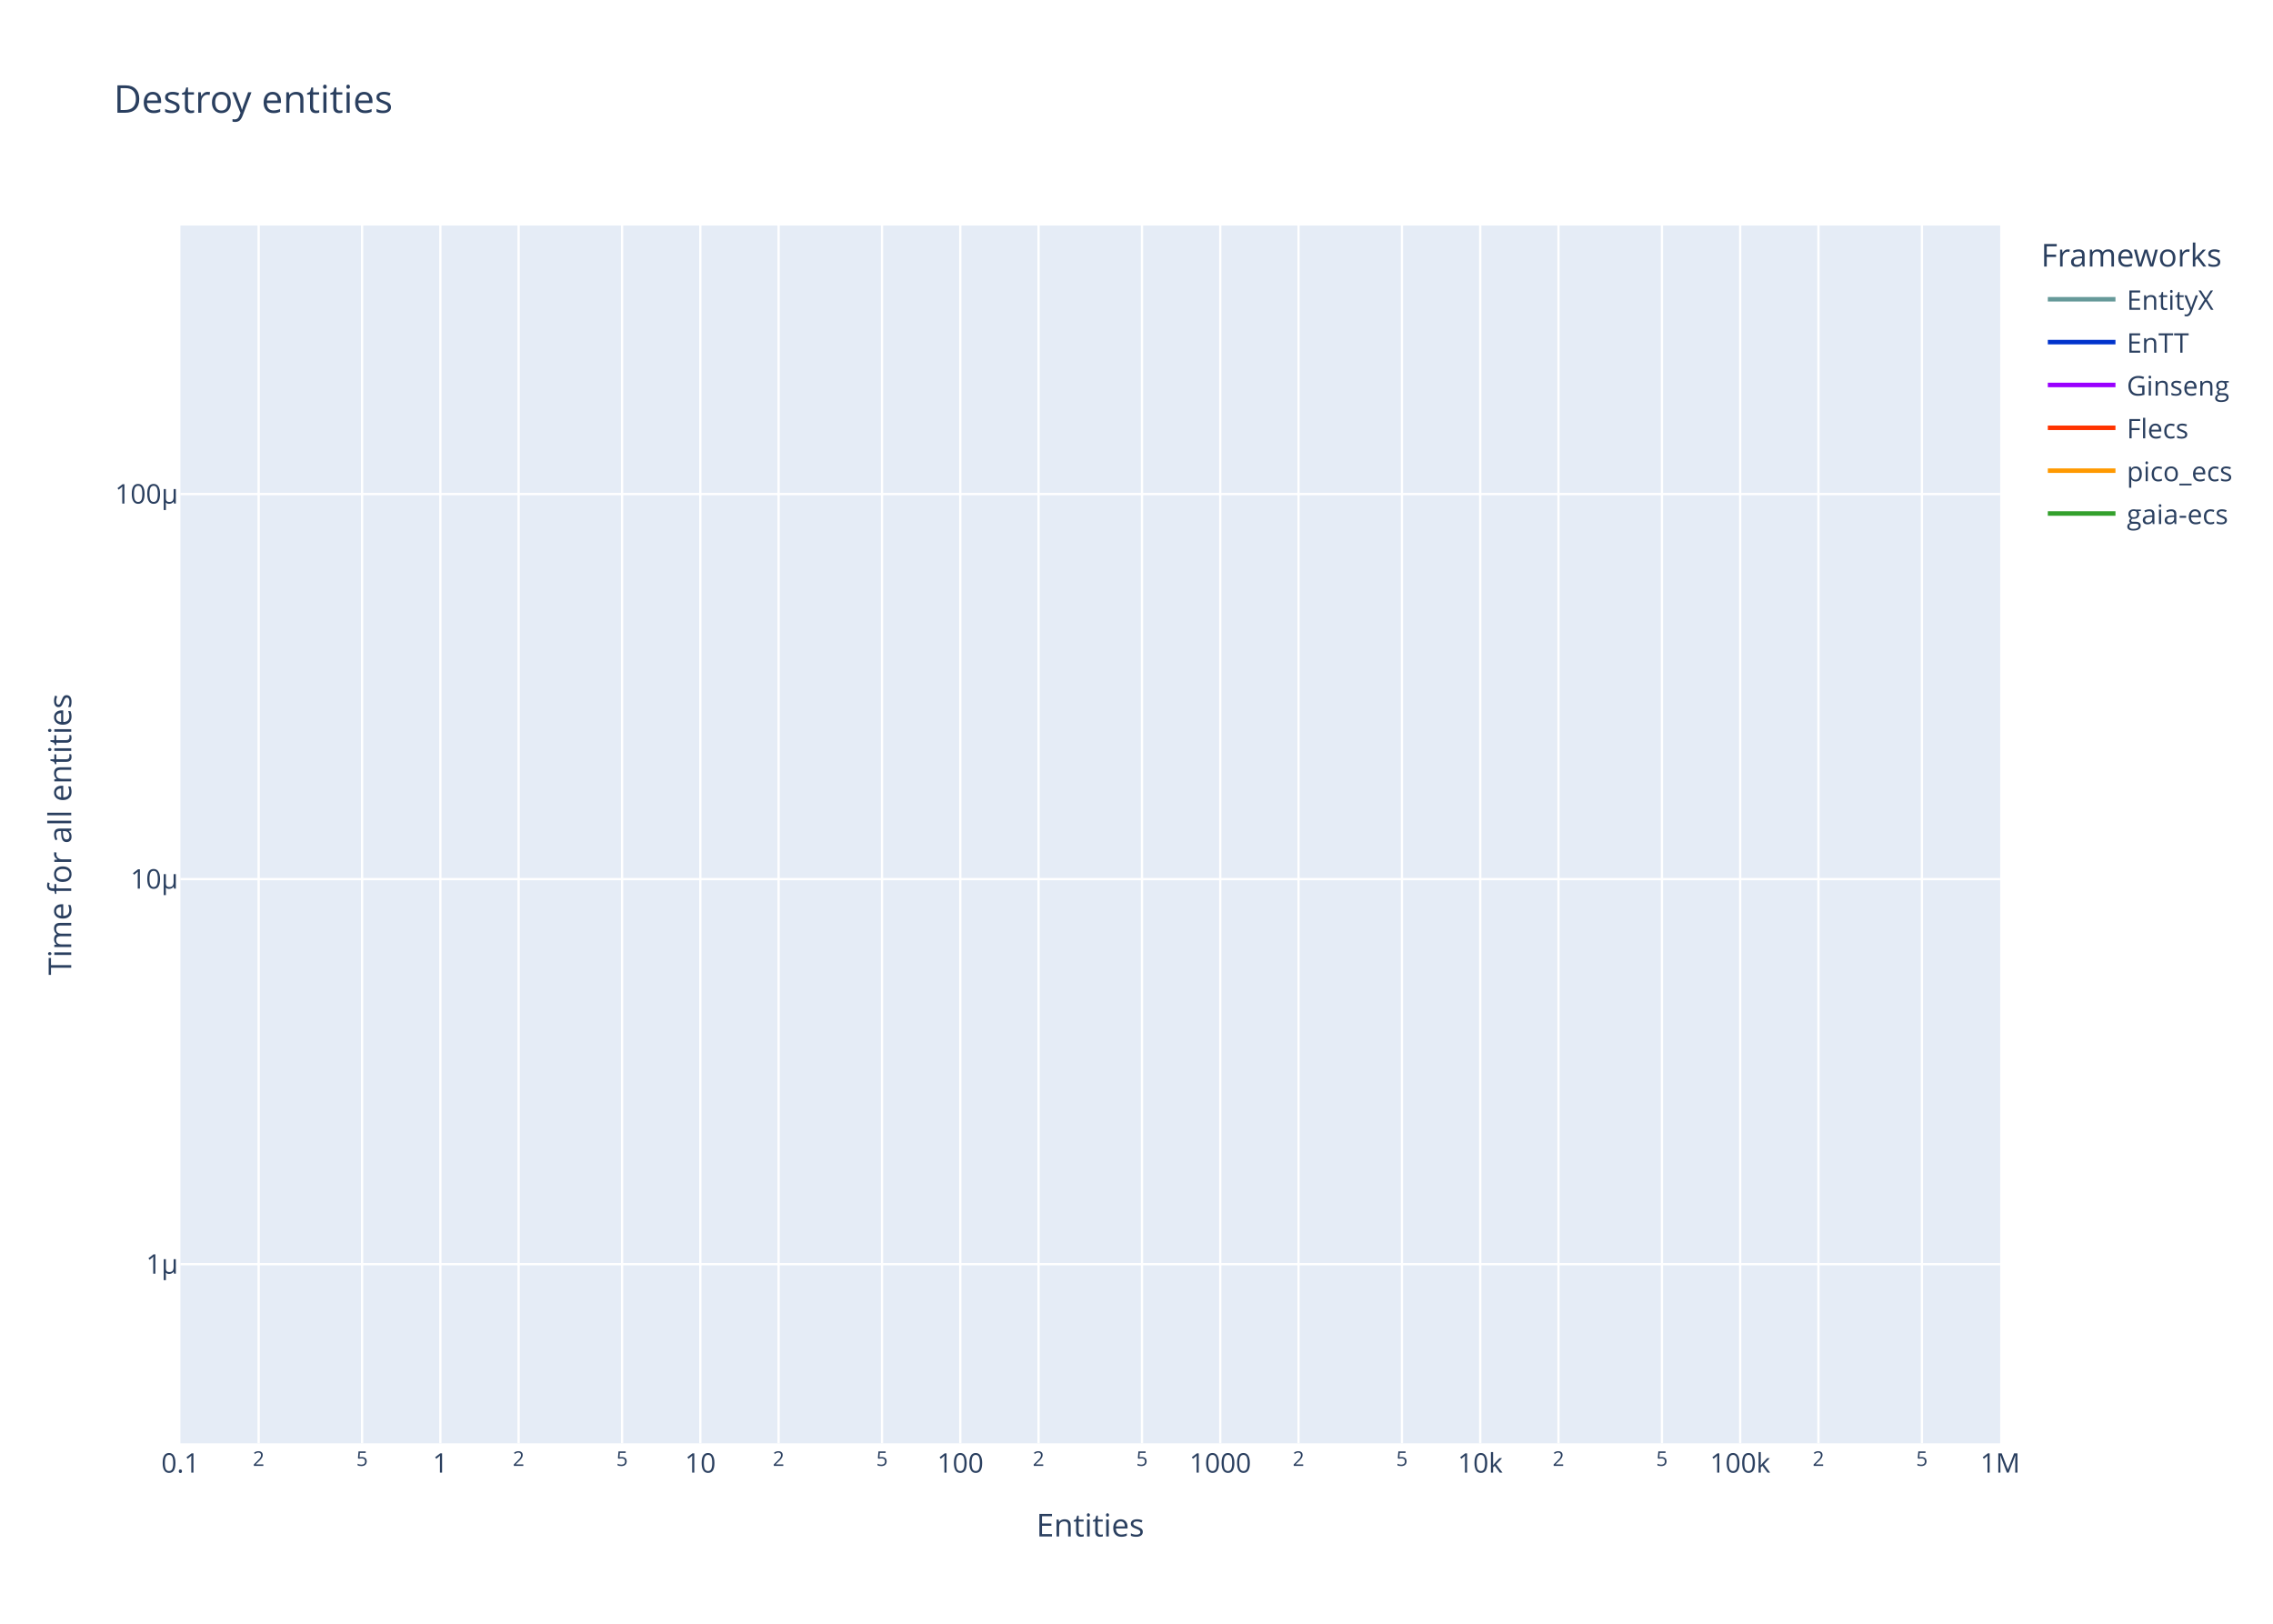
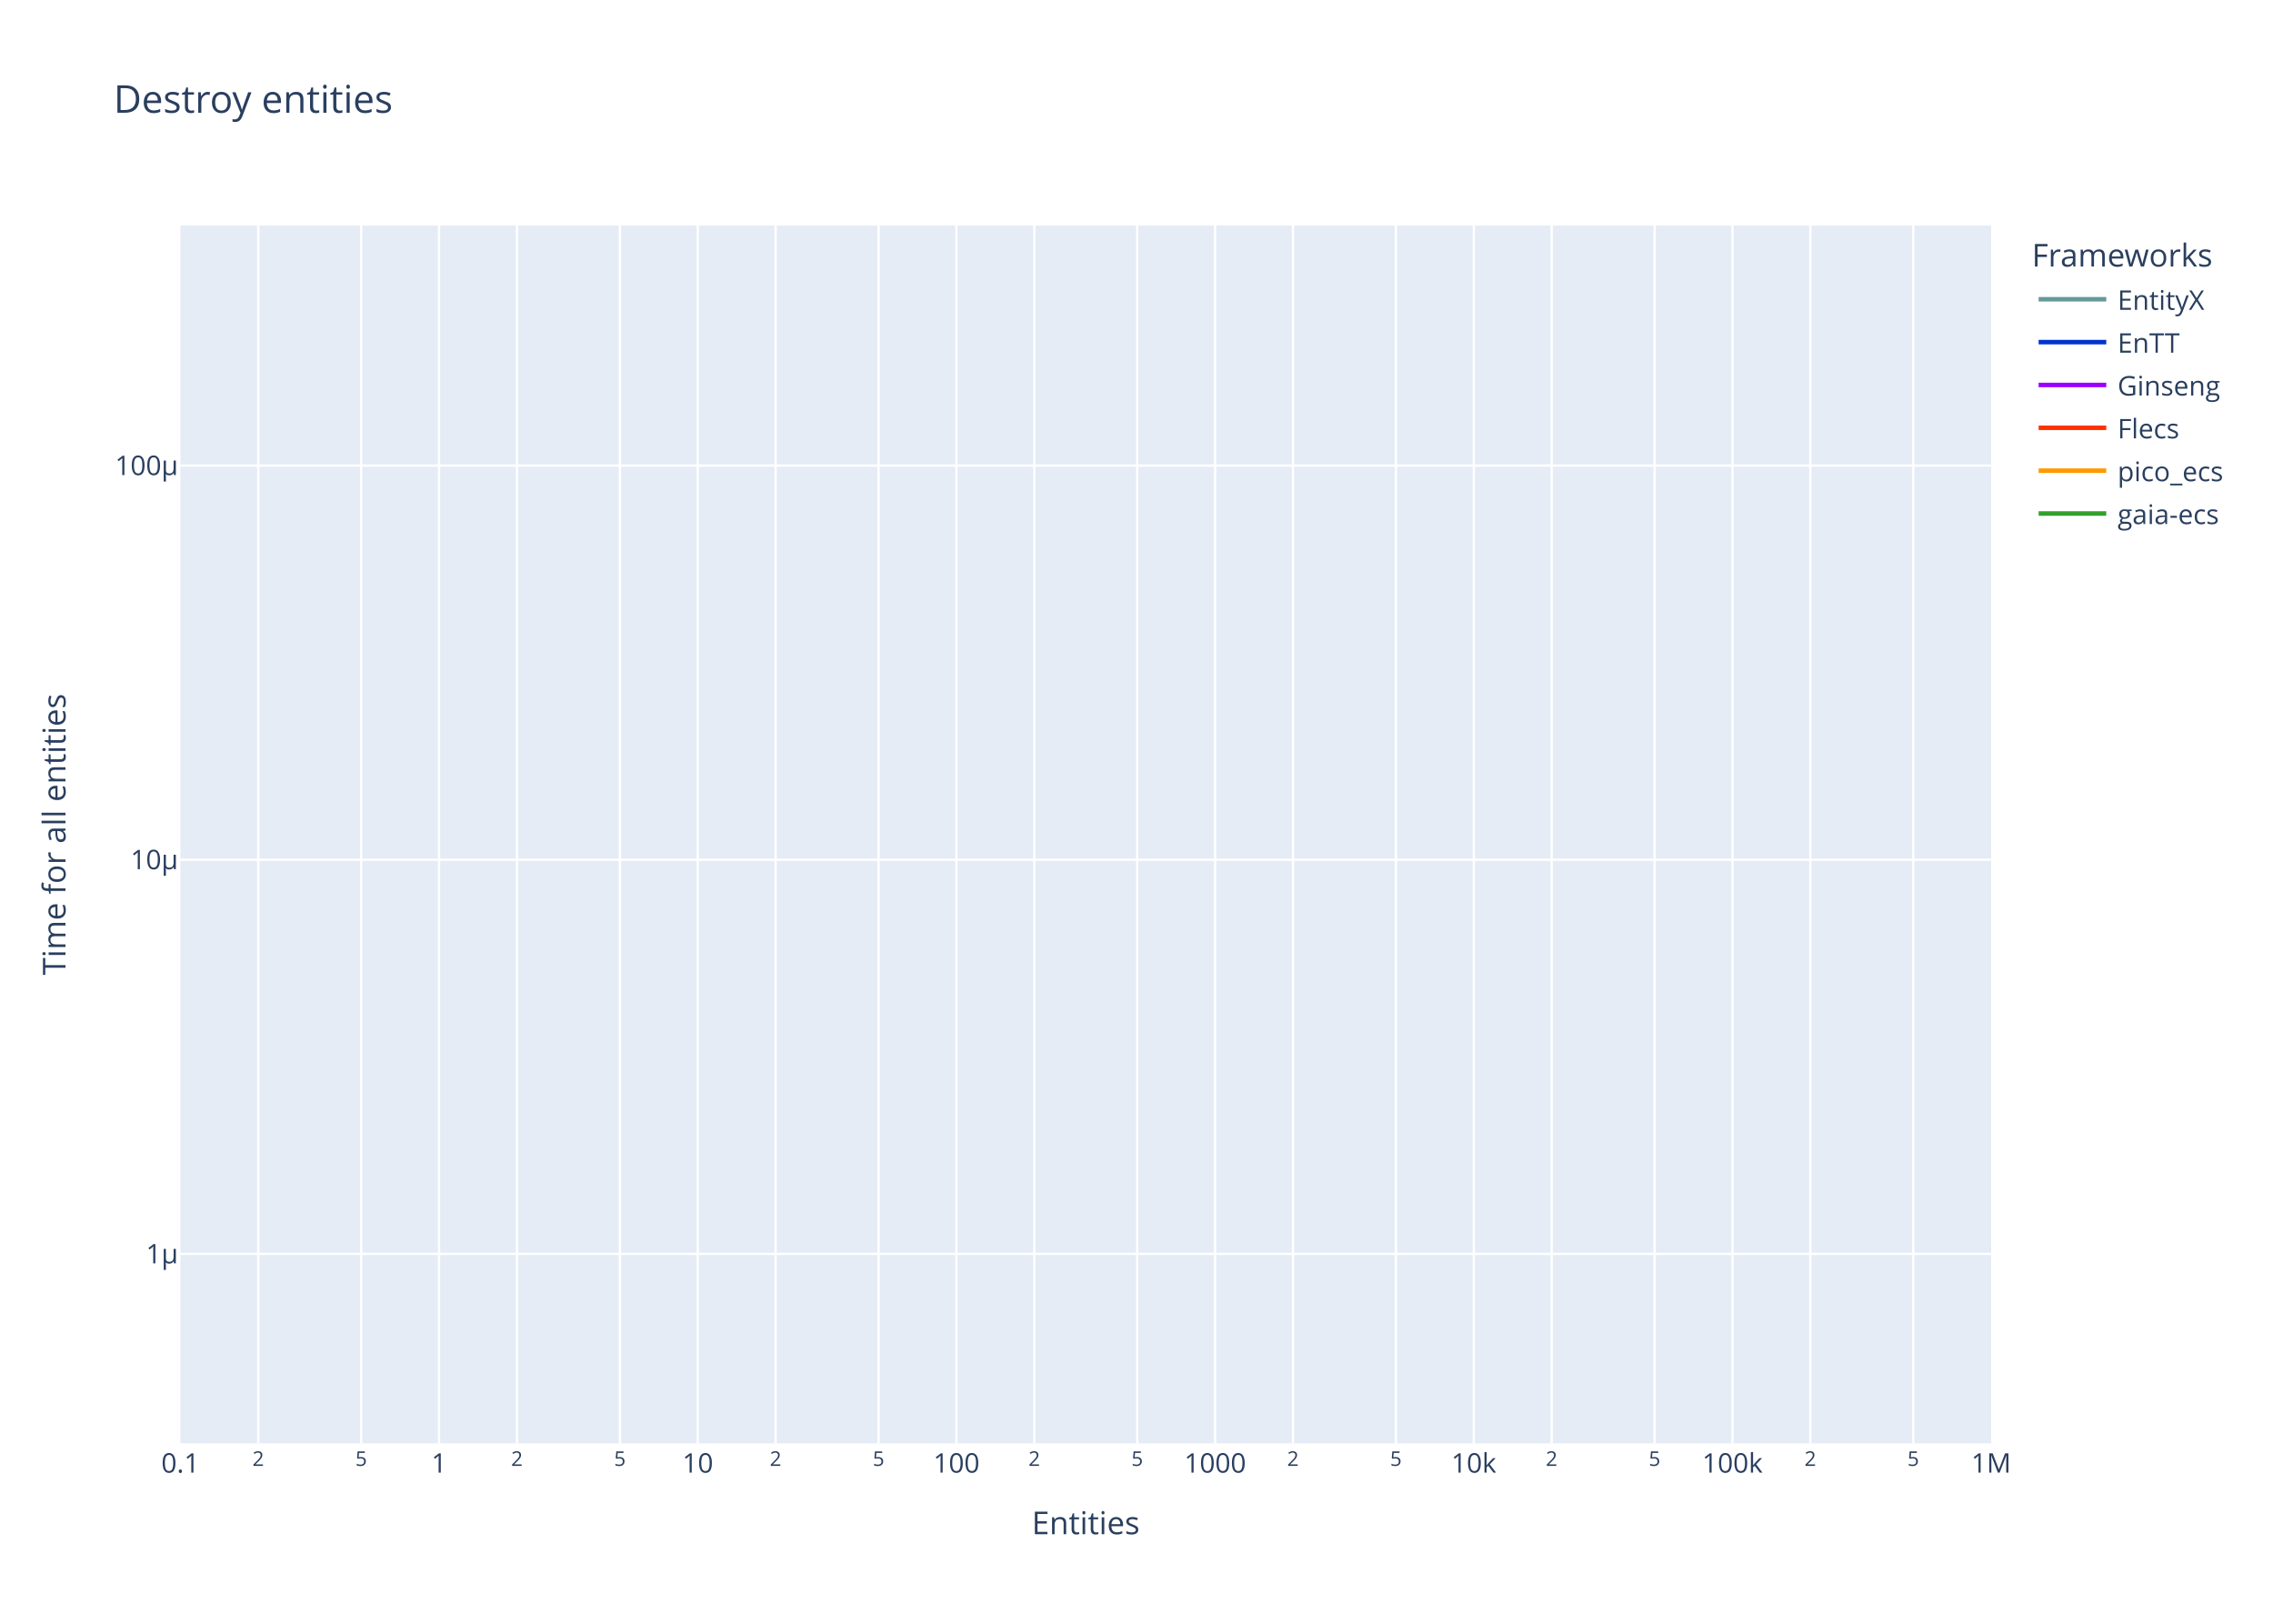
<svg xmlns="http://www.w3.org/2000/svg" class="main-svg" width="1008" height="720" style="" viewBox="0 0 1008 720">
  <rect x="0" y="0" width="1008" height="720" style="fill: rgb(255, 255, 255); fill-opacity: 1;" />
-   <defs id="defs-f81a33">
+   <defs id="defs-32b820">
    <g class="clips">
-       <clipPath id="clipf81a33xyplot" class="plotclip">
-         <rect width="807" height="540" />
+       <clipPath id="clip32b820xyplot" class="plotclip">
+         <rect width="803" height="540" />
      </clipPath>
-       <clipPath class="axesclip" id="clipf81a33x">
-         <rect x="80" y="0" width="807" height="720" />
+       <clipPath class="axesclip" id="clip32b820x">
+         <rect x="80" y="0" width="803" height="720" />
      </clipPath>
-       <clipPath class="axesclip" id="clipf81a33y">
+       <clipPath class="axesclip" id="clip32b820y">
        <rect x="0" y="100" width="1008" height="540" />
      </clipPath>
-       <clipPath class="axesclip" id="clipf81a33xy">
-         <rect x="80" y="100" width="807" height="540" />
+       <clipPath class="axesclip" id="clip32b820xy">
+         <rect x="80" y="100" width="803" height="540" />
      </clipPath>
    </g>
    <g class="gradients" />
    <g class="patterns" />
  </defs>
  <g class="bglayer">
-     <rect class="bg" x="80" y="100" width="807" height="540" style="fill: rgb(229, 236, 246); fill-opacity: 1; stroke-width: 0;" />
+     <rect class="bg" x="80" y="100" width="803" height="540" style="fill: rgb(229, 236, 246); fill-opacity: 1; stroke-width: 0;" />
  </g>
  <g class="layer-below">
    <g class="imagelayer" />
    <g class="shapelayer" />
  </g>
  <g class="cartesianlayer">
    <g class="subplot xy">
      <g class="layer-subplot">
        <g class="shapelayer" />
        <g class="imagelayer" />
      </g>
      <g class="minor-gridlayer">
        <g class="x" />
        <g class="y" />
      </g>
      <g class="gridlayer">
        <g class="x">
-           <path class="xgrid crisp" transform="translate(114.7,0)" d="M0,100v540" style="stroke: rgb(255, 255, 255); stroke-opacity: 1; stroke-width: 1px;" />
-           <path class="xgrid crisp" transform="translate(160.58,0)" d="M0,100v540" style="stroke: rgb(255, 255, 255); stroke-opacity: 1; stroke-width: 1px;" />
-           <path class="xgrid crisp" transform="translate(195.29,0)" d="M0,100v540" style="stroke: rgb(255, 255, 255); stroke-opacity: 1; stroke-width: 1px;" />
-           <path class="xgrid crisp" transform="translate(229.99,0)" d="M0,100v540" style="stroke: rgb(255, 255, 255); stroke-opacity: 1; stroke-width: 1px;" />
-           <path class="xgrid crisp" transform="translate(275.87,0)" d="M0,100v540" style="stroke: rgb(255, 255, 255); stroke-opacity: 1; stroke-width: 1px;" />
-           <path class="xgrid crisp" transform="translate(310.57,0)" d="M0,100v540" style="stroke: rgb(255, 255, 255); stroke-opacity: 1; stroke-width: 1px;" />
-           <path class="xgrid crisp" transform="translate(345.28,0)" d="M0,100v540" style="stroke: rgb(255, 255, 255); stroke-opacity: 1; stroke-width: 1px;" />
-           <path class="xgrid crisp" transform="translate(391.15,0)" d="M0,100v540" style="stroke: rgb(255, 255, 255); stroke-opacity: 1; stroke-width: 1px;" />
-           <path class="xgrid crisp" transform="translate(425.86,0)" d="M0,100v540" style="stroke: rgb(255, 255, 255); stroke-opacity: 1; stroke-width: 1px;" />
-           <path class="xgrid crisp" transform="translate(460.56,0)" d="M0,100v540" style="stroke: rgb(255, 255, 255); stroke-opacity: 1; stroke-width: 1px;" />
-           <path class="xgrid crisp" transform="translate(506.44,0)" d="M0,100v540" style="stroke: rgb(255, 255, 255); stroke-opacity: 1; stroke-width: 1px;" />
-           <path class="xgrid crisp" transform="translate(541.14,0)" d="M0,100v540" style="stroke: rgb(255, 255, 255); stroke-opacity: 1; stroke-width: 1px;" />
-           <path class="xgrid crisp" transform="translate(575.85,0)" d="M0,100v540" style="stroke: rgb(255, 255, 255); stroke-opacity: 1; stroke-width: 1px;" />
-           <path class="xgrid crisp" transform="translate(621.72,0)" d="M0,100v540" style="stroke: rgb(255, 255, 255); stroke-opacity: 1; stroke-width: 1px;" />
-           <path class="xgrid crisp" transform="translate(656.43,0)" d="M0,100v540" style="stroke: rgb(255, 255, 255); stroke-opacity: 1; stroke-width: 1px;" />
-           <path class="xgrid crisp" transform="translate(691.13,0)" d="M0,100v540" style="stroke: rgb(255, 255, 255); stroke-opacity: 1; stroke-width: 1px;" />
-           <path class="xgrid crisp" transform="translate(737.01,0)" d="M0,100v540" style="stroke: rgb(255, 255, 255); stroke-opacity: 1; stroke-width: 1px;" />
-           <path class="xgrid crisp" transform="translate(771.71,0)" d="M0,100v540" style="stroke: rgb(255, 255, 255); stroke-opacity: 1; stroke-width: 1px;" />
-           <path class="xgrid crisp" transform="translate(806.42,0)" d="M0,100v540" style="stroke: rgb(255, 255, 255); stroke-opacity: 1; stroke-width: 1px;" />
-           <path class="xgrid crisp" transform="translate(852.3,0)" d="M0,100v540" style="stroke: rgb(255, 255, 255); stroke-opacity: 1; stroke-width: 1px;" />
+           <path class="xgrid crisp" transform="translate(114.53,0)" d="M0,100v540" style="stroke: rgb(255, 255, 255); stroke-opacity: 1; stroke-width: 1px;" />
+           <path class="xgrid crisp" transform="translate(160.18,0)" d="M0,100v540" style="stroke: rgb(255, 255, 255); stroke-opacity: 1; stroke-width: 1px;" />
+           <path class="xgrid crisp" transform="translate(194.71,0)" d="M0,100v540" style="stroke: rgb(255, 255, 255); stroke-opacity: 1; stroke-width: 1px;" />
+           <path class="xgrid crisp" transform="translate(229.25,0)" d="M0,100v540" style="stroke: rgb(255, 255, 255); stroke-opacity: 1; stroke-width: 1px;" />
+           <path class="xgrid crisp" transform="translate(274.9,0)" d="M0,100v540" style="stroke: rgb(255, 255, 255); stroke-opacity: 1; stroke-width: 1px;" />
+           <path class="xgrid crisp" transform="translate(309.43,0)" d="M0,100v540" style="stroke: rgb(255, 255, 255); stroke-opacity: 1; stroke-width: 1px;" />
+           <path class="xgrid crisp" transform="translate(343.96,0)" d="M0,100v540" style="stroke: rgb(255, 255, 255); stroke-opacity: 1; stroke-width: 1px;" />
+           <path class="xgrid crisp" transform="translate(389.61,0)" d="M0,100v540" style="stroke: rgb(255, 255, 255); stroke-opacity: 1; stroke-width: 1px;" />
+           <path class="xgrid crisp" transform="translate(424.14,0)" d="M0,100v540" style="stroke: rgb(255, 255, 255); stroke-opacity: 1; stroke-width: 1px;" />
+           <path class="xgrid crisp" transform="translate(458.68,0)" d="M0,100v540" style="stroke: rgb(255, 255, 255); stroke-opacity: 1; stroke-width: 1px;" />
+           <path class="xgrid crisp" transform="translate(504.32,0)" d="M0,100v540" style="stroke: rgb(255, 255, 255); stroke-opacity: 1; stroke-width: 1px;" />
+           <path class="xgrid crisp" transform="translate(538.86,0)" d="M0,100v540" style="stroke: rgb(255, 255, 255); stroke-opacity: 1; stroke-width: 1px;" />
+           <path class="xgrid crisp" transform="translate(573.39,0)" d="M0,100v540" style="stroke: rgb(255, 255, 255); stroke-opacity: 1; stroke-width: 1px;" />
+           <path class="xgrid crisp" transform="translate(619.04,0)" d="M0,100v540" style="stroke: rgb(255, 255, 255); stroke-opacity: 1; stroke-width: 1px;" />
+           <path class="xgrid crisp" transform="translate(653.57,0)" d="M0,100v540" style="stroke: rgb(255, 255, 255); stroke-opacity: 1; stroke-width: 1px;" />
+           <path class="xgrid crisp" transform="translate(688.1,0)" d="M0,100v540" style="stroke: rgb(255, 255, 255); stroke-opacity: 1; stroke-width: 1px;" />
+           <path class="xgrid crisp" transform="translate(733.75,0)" d="M0,100v540" style="stroke: rgb(255, 255, 255); stroke-opacity: 1; stroke-width: 1px;" />
+           <path class="xgrid crisp" transform="translate(768.29,0)" d="M0,100v540" style="stroke: rgb(255, 255, 255); stroke-opacity: 1; stroke-width: 1px;" />
+           <path class="xgrid crisp" transform="translate(802.82,0)" d="M0,100v540" style="stroke: rgb(255, 255, 255); stroke-opacity: 1; stroke-width: 1px;" />
+           <path class="xgrid crisp" transform="translate(848.47,0)" d="M0,100v540" style="stroke: rgb(255, 255, 255); stroke-opacity: 1; stroke-width: 1px;" />
        </g>
        <g class="y">
-           <path class="ygrid crisp" transform="translate(0,560.56)" d="M80,0h807" style="stroke: rgb(255, 255, 255); stroke-opacity: 1; stroke-width: 1px;" />
-           <path class="ygrid crisp" transform="translate(0,389.82)" d="M80,0h807" style="stroke: rgb(255, 255, 255); stroke-opacity: 1; stroke-width: 1px;" />
-           <path class="ygrid crisp" transform="translate(0,219.08)" d="M80,0h807" style="stroke: rgb(255, 255, 255); stroke-opacity: 1; stroke-width: 1px;" />
+           <path class="ygrid crisp" transform="translate(0,556.01)" d="M80,0h803" style="stroke: rgb(255, 255, 255); stroke-opacity: 1; stroke-width: 1px;" />
+           <path class="ygrid crisp" transform="translate(0,381.23)" d="M80,0h803" style="stroke: rgb(255, 255, 255); stroke-opacity: 1; stroke-width: 1px;" />
+           <path class="ygrid crisp" transform="translate(0,206.45)" d="M80,0h803" style="stroke: rgb(255, 255, 255); stroke-opacity: 1; stroke-width: 1px;" />
        </g>
      </g>
      <g class="zerolinelayer" />
      <g class="layer-between">
        <g class="shapelayer" />
        <g class="imagelayer" />
      </g>
      <path class="xlines-below" />
      <path class="ylines-below" />
      <g class="overlines-below" />
      <g class="xaxislayer-below" />
      <g class="yaxislayer-below" />
      <g class="overaxes-below" />
      <g class="overplot">
-         <g class="xy" transform="translate(80,100)" clip-path="url(#clipf81a33xyplot)">
+         <g class="xy" transform="translate(80,100)" clip-path="url(#clip32b820xyplot)">
          <g class="scatterlayer mlayer">
-             <g class="trace scatter traceb23de4" style="stroke-miterlimit: 2; opacity: 1;">
-               <g class="fills" />
-               <g class="errorbars" />
-               <g class="lines">
-                 <path class="js-line" d="M-16140,497.45" style="vector-effect: none; fill: none; stroke: rgb(102, 153, 153); stroke-opacity: 1; stroke-width: 2px; opacity: 1;" />
-               </g>
-               <g class="points" />
-               <g class="text" />
-             </g>
-             <g class="trace scatter traced1f615" style="stroke-miterlimit: 2; opacity: 1;">
-               <g class="fills" />
-               <g class="errorbars" />
-               <g class="lines">
-                 <path class="js-line" d="M-16140,505.84" style="vector-effect: none; fill: none; stroke: rgb(0, 51, 204); stroke-opacity: 1; stroke-width: 2px; opacity: 1;" />
-               </g>
-               <g class="points" />
-               <g class="text" />
-             </g>
-             <g class="trace scatter trace3a6bda" style="stroke-miterlimit: 2; opacity: 1;">
-               <g class="fills" />
-               <g class="errorbars" />
-               <g class="lines">
-                 <path class="js-line" d="M-16140,513" style="vector-effect: none; fill: none; stroke: rgb(153, 0, 255); stroke-opacity: 1; stroke-width: 2px; opacity: 1;" />
-               </g>
-               <g class="points" />
-               <g class="text" />
-             </g>
-             <g class="trace scatter trace23ebf0" style="stroke-miterlimit: 2; opacity: 1;">
-               <g class="fills" />
-               <g class="errorbars" />
-               <g class="lines">
-                 <path class="js-line" d="M-16140,27" style="vector-effect: none; fill: none; stroke: rgb(255, 51, 0); stroke-opacity: 1; stroke-width: 2px; opacity: 1;" />
-               </g>
-               <g class="points" />
-               <g class="text" />
-             </g>
-             <g class="trace scatter trace61ed4d" style="stroke-miterlimit: 2; opacity: 1;">
-               <g class="fills" />
-               <g class="errorbars" />
-               <g class="lines">
-                 <path class="js-line" d="M-16140,446" style="vector-effect: none; fill: none; stroke: rgb(255, 153, 0); stroke-opacity: 1; stroke-width: 2px; opacity: 1;" />
-               </g>
-               <g class="points" />
-               <g class="text" />
-             </g>
-             <g class="trace scatter traceb0b2d7" style="stroke-miterlimit: 2; opacity: 1;">
-               <g class="fills" />
-               <g class="errorbars" />
-               <g class="lines">
-                 <path class="js-line" d="M-16140,394.6" style="vector-effect: none; fill: none; stroke: rgb(51, 160, 44); stroke-opacity: 1; stroke-width: 2px; opacity: 1;" />
+             <g class="trace scatter trace44ba39" style="stroke-miterlimit: 2; opacity: 1;">
+               <g class="fills" />
+               <g class="errorbars" />
+               <g class="lines">
+                 <path class="js-line" d="M-16060,503.35" style="vector-effect: none; fill: none; stroke: rgb(102, 153, 153); stroke-opacity: 1; stroke-width: 2px; opacity: 1;" />
+               </g>
+               <g class="points" />
+               <g class="text" />
+             </g>
+             <g class="trace scatter trace621169" style="stroke-miterlimit: 2; opacity: 1;">
+               <g class="fills" />
+               <g class="errorbars" />
+               <g class="lines">
+                 <path class="js-line" d="M-16060,499.21" style="vector-effect: none; fill: none; stroke: rgb(0, 51, 204); stroke-opacity: 1; stroke-width: 2px; opacity: 1;" />
+               </g>
+               <g class="points" />
+               <g class="text" />
+             </g>
+             <g class="trace scatter traceb7d2c9" style="stroke-miterlimit: 2; opacity: 1;">
+               <g class="fills" />
+               <g class="errorbars" />
+               <g class="lines">
+                 <path class="js-line" d="M-16060,513" style="vector-effect: none; fill: none; stroke: rgb(153, 0, 255); stroke-opacity: 1; stroke-width: 2px; opacity: 1;" />
+               </g>
+               <g class="points" />
+               <g class="text" />
+             </g>
+             <g class="trace scatter tracede1dc4" style="stroke-miterlimit: 2; opacity: 1;">
+               <g class="fills" />
+               <g class="errorbars" />
+               <g class="lines">
+                 <path class="js-line" d="M-16060,27" style="vector-effect: none; fill: none; stroke: rgb(255, 51, 0); stroke-opacity: 1; stroke-width: 2px; opacity: 1;" />
+               </g>
+               <g class="points" />
+               <g class="text" />
+             </g>
+             <g class="trace scatter trace04d0d5" style="stroke-miterlimit: 2; opacity: 1;">
+               <g class="fills" />
+               <g class="errorbars" />
+               <g class="lines">
+                 <path class="js-line" d="M-16060,420.91" style="vector-effect: none; fill: none; stroke: rgb(255, 153, 0); stroke-opacity: 1; stroke-width: 2px; opacity: 1;" />
+               </g>
+               <g class="points" />
+               <g class="text" />
+             </g>
+             <g class="trace scatter traceb24d10" style="stroke-miterlimit: 2; opacity: 1;">
+               <g class="fills" />
+               <g class="errorbars" />
+               <g class="lines">
+                 <path class="js-line" d="M-16060,434.65" style="vector-effect: none; fill: none; stroke: rgb(51, 160, 44); stroke-opacity: 1; stroke-width: 2px; opacity: 1;" />
              </g>
              <g class="points" />
              <g class="text" />
            </g>
          </g>
        </g>
      </g>
      <path class="xlines-above crisp" d="M0,0" style="fill: none;" />
      <path class="ylines-above crisp" d="M0,0" style="fill: none;" />
      <g class="overlines-above" />
      <g class="xaxislayer-above">
        <g class="xtick">
          <text text-anchor="middle" x="0" y="653" transform="translate(80,0)" style="font-family: 'Open Sans', verdana, arial, sans-serif; font-size: 12px; fill: rgb(42, 63, 95); fill-opacity: 1; white-space: pre; opacity: 1;">0.1</text>
        </g>
        <g class="xtick">
-           <text text-anchor="middle" x="0" y="650" style="font-family: 'Open Sans', verdana, arial, sans-serif; font-size: 9px; fill: rgb(42, 63, 95); fill-opacity: 1; white-space: pre; opacity: 1;" transform="translate(114.7,0)">2</text>
-         </g>
-         <g class="xtick">
-           <text text-anchor="middle" x="0" y="650" style="font-family: 'Open Sans', verdana, arial, sans-serif; font-size: 9px; fill: rgb(42, 63, 95); fill-opacity: 1; white-space: pre; opacity: 1;" transform="translate(160.58,0)">5</text>
-         </g>
-         <g class="xtick">
-           <text text-anchor="middle" x="0" y="653" style="font-family: 'Open Sans', verdana, arial, sans-serif; font-size: 12px; fill: rgb(42, 63, 95); fill-opacity: 1; white-space: pre; opacity: 1;" transform="translate(195.29,0)">1</text>
-         </g>
-         <g class="xtick">
-           <text text-anchor="middle" x="0" y="650" style="font-family: 'Open Sans', verdana, arial, sans-serif; font-size: 9px; fill: rgb(42, 63, 95); fill-opacity: 1; white-space: pre; opacity: 1;" transform="translate(229.99,0)">2</text>
-         </g>
-         <g class="xtick">
-           <text text-anchor="middle" x="0" y="650" style="font-family: 'Open Sans', verdana, arial, sans-serif; font-size: 9px; fill: rgb(42, 63, 95); fill-opacity: 1; white-space: pre; opacity: 1;" transform="translate(275.87,0)">5</text>
-         </g>
-         <g class="xtick">
-           <text text-anchor="middle" x="0" y="653" style="font-family: 'Open Sans', verdana, arial, sans-serif; font-size: 12px; fill: rgb(42, 63, 95); fill-opacity: 1; white-space: pre; opacity: 1;" transform="translate(310.57,0)">10</text>
-         </g>
-         <g class="xtick">
-           <text text-anchor="middle" x="0" y="650" style="font-family: 'Open Sans', verdana, arial, sans-serif; font-size: 9px; fill: rgb(42, 63, 95); fill-opacity: 1; white-space: pre; opacity: 1;" transform="translate(345.28,0)">2</text>
-         </g>
-         <g class="xtick">
-           <text text-anchor="middle" x="0" y="650" style="font-family: 'Open Sans', verdana, arial, sans-serif; font-size: 9px; fill: rgb(42, 63, 95); fill-opacity: 1; white-space: pre; opacity: 1;" transform="translate(391.15,0)">5</text>
-         </g>
-         <g class="xtick">
-           <text text-anchor="middle" x="0" y="653" style="font-family: 'Open Sans', verdana, arial, sans-serif; font-size: 12px; fill: rgb(42, 63, 95); fill-opacity: 1; white-space: pre; opacity: 1;" transform="translate(425.86,0)">100</text>
-         </g>
-         <g class="xtick">
-           <text text-anchor="middle" x="0" y="650" style="font-family: 'Open Sans', verdana, arial, sans-serif; font-size: 9px; fill: rgb(42, 63, 95); fill-opacity: 1; white-space: pre; opacity: 1;" transform="translate(460.56,0)">2</text>
-         </g>
-         <g class="xtick">
-           <text text-anchor="middle" x="0" y="650" style="font-family: 'Open Sans', verdana, arial, sans-serif; font-size: 9px; fill: rgb(42, 63, 95); fill-opacity: 1; white-space: pre; opacity: 1;" transform="translate(506.44,0)">5</text>
-         </g>
-         <g class="xtick">
-           <text text-anchor="middle" x="0" y="653" style="font-family: 'Open Sans', verdana, arial, sans-serif; font-size: 12px; fill: rgb(42, 63, 95); fill-opacity: 1; white-space: pre; opacity: 1;" transform="translate(541.14,0)">1000</text>
-         </g>
-         <g class="xtick">
-           <text text-anchor="middle" x="0" y="650" style="font-family: 'Open Sans', verdana, arial, sans-serif; font-size: 9px; fill: rgb(42, 63, 95); fill-opacity: 1; white-space: pre; opacity: 1;" transform="translate(575.85,0)">2</text>
-         </g>
-         <g class="xtick">
-           <text text-anchor="middle" x="0" y="650" style="font-family: 'Open Sans', verdana, arial, sans-serif; font-size: 9px; fill: rgb(42, 63, 95); fill-opacity: 1; white-space: pre; opacity: 1;" transform="translate(621.72,0)">5</text>
-         </g>
-         <g class="xtick">
-           <text text-anchor="middle" x="0" y="653" style="font-family: 'Open Sans', verdana, arial, sans-serif; font-size: 12px; fill: rgb(42, 63, 95); fill-opacity: 1; white-space: pre; opacity: 1;" transform="translate(656.43,0)">10k</text>
-         </g>
-         <g class="xtick">
-           <text text-anchor="middle" x="0" y="650" style="font-family: 'Open Sans', verdana, arial, sans-serif; font-size: 9px; fill: rgb(42, 63, 95); fill-opacity: 1; white-space: pre; opacity: 1;" transform="translate(691.13,0)">2</text>
-         </g>
-         <g class="xtick">
-           <text text-anchor="middle" x="0" y="650" style="font-family: 'Open Sans', verdana, arial, sans-serif; font-size: 9px; fill: rgb(42, 63, 95); fill-opacity: 1; white-space: pre; opacity: 1;" transform="translate(737.01,0)">5</text>
-         </g>
-         <g class="xtick">
-           <text text-anchor="middle" x="0" y="653" style="font-family: 'Open Sans', verdana, arial, sans-serif; font-size: 12px; fill: rgb(42, 63, 95); fill-opacity: 1; white-space: pre; opacity: 1;" transform="translate(771.71,0)">100k</text>
-         </g>
-         <g class="xtick">
-           <text text-anchor="middle" x="0" y="650" style="font-family: 'Open Sans', verdana, arial, sans-serif; font-size: 9px; fill: rgb(42, 63, 95); fill-opacity: 1; white-space: pre; opacity: 1;" transform="translate(806.42,0)">2</text>
-         </g>
-         <g class="xtick">
-           <text text-anchor="middle" x="0" y="650" style="font-family: 'Open Sans', verdana, arial, sans-serif; font-size: 9px; fill: rgb(42, 63, 95); fill-opacity: 1; white-space: pre; opacity: 1;" transform="translate(852.3,0)">5</text>
-         </g>
-         <g class="xtick">
-           <text text-anchor="middle" x="0" y="653" style="font-family: 'Open Sans', verdana, arial, sans-serif; font-size: 12px; fill: rgb(42, 63, 95); fill-opacity: 1; white-space: pre; opacity: 1;" transform="translate(887,0)">1M</text>
+           <text text-anchor="middle" x="0" y="650" style="font-family: 'Open Sans', verdana, arial, sans-serif; font-size: 9px; fill: rgb(42, 63, 95); fill-opacity: 1; white-space: pre; opacity: 1;" transform="translate(114.53,0)">2</text>
+         </g>
+         <g class="xtick">
+           <text text-anchor="middle" x="0" y="650" style="font-family: 'Open Sans', verdana, arial, sans-serif; font-size: 9px; fill: rgb(42, 63, 95); fill-opacity: 1; white-space: pre; opacity: 1;" transform="translate(160.18,0)">5</text>
+         </g>
+         <g class="xtick">
+           <text text-anchor="middle" x="0" y="653" style="font-family: 'Open Sans', verdana, arial, sans-serif; font-size: 12px; fill: rgb(42, 63, 95); fill-opacity: 1; white-space: pre; opacity: 1;" transform="translate(194.71,0)">1</text>
+         </g>
+         <g class="xtick">
+           <text text-anchor="middle" x="0" y="650" style="font-family: 'Open Sans', verdana, arial, sans-serif; font-size: 9px; fill: rgb(42, 63, 95); fill-opacity: 1; white-space: pre; opacity: 1;" transform="translate(229.25,0)">2</text>
+         </g>
+         <g class="xtick">
+           <text text-anchor="middle" x="0" y="650" style="font-family: 'Open Sans', verdana, arial, sans-serif; font-size: 9px; fill: rgb(42, 63, 95); fill-opacity: 1; white-space: pre; opacity: 1;" transform="translate(274.9,0)">5</text>
+         </g>
+         <g class="xtick">
+           <text text-anchor="middle" x="0" y="653" style="font-family: 'Open Sans', verdana, arial, sans-serif; font-size: 12px; fill: rgb(42, 63, 95); fill-opacity: 1; white-space: pre; opacity: 1;" transform="translate(309.43,0)">10</text>
+         </g>
+         <g class="xtick">
+           <text text-anchor="middle" x="0" y="650" style="font-family: 'Open Sans', verdana, arial, sans-serif; font-size: 9px; fill: rgb(42, 63, 95); fill-opacity: 1; white-space: pre; opacity: 1;" transform="translate(343.96,0)">2</text>
+         </g>
+         <g class="xtick">
+           <text text-anchor="middle" x="0" y="650" style="font-family: 'Open Sans', verdana, arial, sans-serif; font-size: 9px; fill: rgb(42, 63, 95); fill-opacity: 1; white-space: pre; opacity: 1;" transform="translate(389.61,0)">5</text>
+         </g>
+         <g class="xtick">
+           <text text-anchor="middle" x="0" y="653" style="font-family: 'Open Sans', verdana, arial, sans-serif; font-size: 12px; fill: rgb(42, 63, 95); fill-opacity: 1; white-space: pre; opacity: 1;" transform="translate(424.14,0)">100</text>
+         </g>
+         <g class="xtick">
+           <text text-anchor="middle" x="0" y="650" style="font-family: 'Open Sans', verdana, arial, sans-serif; font-size: 9px; fill: rgb(42, 63, 95); fill-opacity: 1; white-space: pre; opacity: 1;" transform="translate(458.68,0)">2</text>
+         </g>
+         <g class="xtick">
+           <text text-anchor="middle" x="0" y="650" style="font-family: 'Open Sans', verdana, arial, sans-serif; font-size: 9px; fill: rgb(42, 63, 95); fill-opacity: 1; white-space: pre; opacity: 1;" transform="translate(504.32,0)">5</text>
+         </g>
+         <g class="xtick">
+           <text text-anchor="middle" x="0" y="653" style="font-family: 'Open Sans', verdana, arial, sans-serif; font-size: 12px; fill: rgb(42, 63, 95); fill-opacity: 1; white-space: pre; opacity: 1;" transform="translate(538.86,0)">1000</text>
+         </g>
+         <g class="xtick">
+           <text text-anchor="middle" x="0" y="650" style="font-family: 'Open Sans', verdana, arial, sans-serif; font-size: 9px; fill: rgb(42, 63, 95); fill-opacity: 1; white-space: pre; opacity: 1;" transform="translate(573.39,0)">2</text>
+         </g>
+         <g class="xtick">
+           <text text-anchor="middle" x="0" y="650" style="font-family: 'Open Sans', verdana, arial, sans-serif; font-size: 9px; fill: rgb(42, 63, 95); fill-opacity: 1; white-space: pre; opacity: 1;" transform="translate(619.04,0)">5</text>
+         </g>
+         <g class="xtick">
+           <text text-anchor="middle" x="0" y="653" style="font-family: 'Open Sans', verdana, arial, sans-serif; font-size: 12px; fill: rgb(42, 63, 95); fill-opacity: 1; white-space: pre; opacity: 1;" transform="translate(653.57,0)">10k</text>
+         </g>
+         <g class="xtick">
+           <text text-anchor="middle" x="0" y="650" style="font-family: 'Open Sans', verdana, arial, sans-serif; font-size: 9px; fill: rgb(42, 63, 95); fill-opacity: 1; white-space: pre; opacity: 1;" transform="translate(688.1,0)">2</text>
+         </g>
+         <g class="xtick">
+           <text text-anchor="middle" x="0" y="650" style="font-family: 'Open Sans', verdana, arial, sans-serif; font-size: 9px; fill: rgb(42, 63, 95); fill-opacity: 1; white-space: pre; opacity: 1;" transform="translate(733.75,0)">5</text>
+         </g>
+         <g class="xtick">
+           <text text-anchor="middle" x="0" y="653" style="font-family: 'Open Sans', verdana, arial, sans-serif; font-size: 12px; fill: rgb(42, 63, 95); fill-opacity: 1; white-space: pre; opacity: 1;" transform="translate(768.29,0)">100k</text>
+         </g>
+         <g class="xtick">
+           <text text-anchor="middle" x="0" y="650" style="font-family: 'Open Sans', verdana, arial, sans-serif; font-size: 9px; fill: rgb(42, 63, 95); fill-opacity: 1; white-space: pre; opacity: 1;" transform="translate(802.82,0)">2</text>
+         </g>
+         <g class="xtick">
+           <text text-anchor="middle" x="0" y="650" style="font-family: 'Open Sans', verdana, arial, sans-serif; font-size: 9px; fill: rgb(42, 63, 95); fill-opacity: 1; white-space: pre; opacity: 1;" transform="translate(848.47,0)">5</text>
+         </g>
+         <g class="xtick">
+           <text text-anchor="middle" x="0" y="653" style="font-family: 'Open Sans', verdana, arial, sans-serif; font-size: 12px; fill: rgb(42, 63, 95); fill-opacity: 1; white-space: pre; opacity: 1;" transform="translate(883,0)">1M</text>
        </g>
      </g>
      <g class="yaxislayer-above">
        <g class="ytick">
-           <text text-anchor="end" x="79" y="4.2" transform="translate(0,560.56)" style="font-family: 'Open Sans', verdana, arial, sans-serif; font-size: 12px; fill: rgb(42, 63, 95); fill-opacity: 1; white-space: pre; opacity: 1;">1µ</text>
+           <text text-anchor="end" x="79" y="4.2" transform="translate(0,556.01)" style="font-family: 'Open Sans', verdana, arial, sans-serif; font-size: 12px; fill: rgb(42, 63, 95); fill-opacity: 1; white-space: pre; opacity: 1;">1µ</text>
        </g>
        <g class="ytick">
-           <text text-anchor="end" x="79" y="4.2" style="font-family: 'Open Sans', verdana, arial, sans-serif; font-size: 12px; fill: rgb(42, 63, 95); fill-opacity: 1; white-space: pre; opacity: 1;" transform="translate(0,389.82)">10µ</text>
+           <text text-anchor="end" x="79" y="4.2" style="font-family: 'Open Sans', verdana, arial, sans-serif; font-size: 12px; fill: rgb(42, 63, 95); fill-opacity: 1; white-space: pre; opacity: 1;" transform="translate(0,381.23)">10µ</text>
        </g>
        <g class="ytick">
-           <text text-anchor="end" x="79" y="4.2" style="font-family: 'Open Sans', verdana, arial, sans-serif; font-size: 12px; fill: rgb(42, 63, 95); fill-opacity: 1; white-space: pre; opacity: 1;" transform="translate(0,219.08)">100µ</text>
+           <text text-anchor="end" x="79" y="4.2" style="font-family: 'Open Sans', verdana, arial, sans-serif; font-size: 12px; fill: rgb(42, 63, 95); fill-opacity: 1; white-space: pre; opacity: 1;" transform="translate(0,206.45)">100µ</text>
        </g>
      </g>
      <g class="overaxes-above" />
    </g>
  </g>
  <g class="polarlayer" />
  <g class="smithlayer" />
  <g class="ternarylayer" />
  <g class="geolayer" />
  <g class="funnelarealayer" />
  <g class="pielayer" />
  <g class="iciclelayer" />
  <g class="treemaplayer" />
  <g class="sunburstlayer" />
  <g class="glimages" />
-   <defs id="topdefs-f81a33">
+   <defs id="topdefs-32b820">
    <g class="clips" />
-     <clipPath id="legendf81a33">
-       <rect width="93" height="143" x="0" y="0" />
+     <clipPath id="legend32b820">
+       <rect width="97" height="143" x="0" y="0" />
    </clipPath>
  </defs>
  <g class="layer-above">
    <g class="imagelayer" />
    <g class="shapelayer" />
  </g>
  <g class="infolayer">
-     <g class="legend" pointer-events="all" transform="translate(903.14,100)">
-       <rect class="bg" shape-rendering="crispEdges" width="93" height="143" x="0" y="0" style="stroke: rgb(68, 68, 68); stroke-opacity: 1; fill: rgb(255, 255, 255); fill-opacity: 1; stroke-width: 0px;" />
-       <g class="scrollbox" transform="" clip-path="url(#legendf81a33)">
+     <g class="legend" pointer-events="all" transform="translate(899.06,100)">
+       <rect class="bg" shape-rendering="crispEdges" width="97" height="143" x="0" y="0" style="stroke: rgb(68, 68, 68); stroke-opacity: 1; fill: rgb(255, 255, 255); fill-opacity: 1; stroke-width: 0px;" />
+       <g class="scrollbox" transform="" clip-path="url(#legend32b820)">
        <text class="legendtitletext" text-anchor="start" x="2" y="18.2" style="font-family: 'Open Sans', verdana, arial, sans-serif; font-size: 14px; fill: rgb(42, 63, 95); fill-opacity: 1; white-space: pre;">Frameworks</text>
        <g class="groups" transform="">
          <g class="traces" transform="translate(0,32.7)" style="opacity: 1;">
            <text class="legendtext" text-anchor="start" x="40" y="4.68" style="font-family: 'Open Sans', verdana, arial, sans-serif; font-size: 12px; fill: rgb(42, 63, 95); fill-opacity: 1; white-space: pre;">EntityX</text>
            <g class="layers" style="opacity: 1;">
              <g class="legendfill" />
              <g class="legendlines">
                <path class="js-line" d="M5,0h30" style="fill: none; stroke: rgb(102, 153, 153); stroke-opacity: 1; stroke-width: 2px;" />
              </g>
              <g class="legendsymbols">
                <g class="legendpoints" />
              </g>
            </g>
-             <rect class="legendtoggle" x="0" y="-9.5" width="87.188" height="19" style="fill: rgb(0, 0, 0); fill-opacity: 0;" />
+             <rect class="legendtoggle" x="0" y="-9.5" width="91.125" height="19" style="fill: rgb(0, 0, 0); fill-opacity: 0;" />
          </g>
        </g>
        <g class="groups" transform="">
          <g class="traces" transform="translate(0,51.7)" style="opacity: 1;">
            <text class="legendtext" text-anchor="start" x="40" y="4.68" style="font-family: 'Open Sans', verdana, arial, sans-serif; font-size: 12px; fill: rgb(42, 63, 95); fill-opacity: 1; white-space: pre;">EnTT</text>
            <g class="layers" style="opacity: 1;">
              <g class="legendfill" />
              <g class="legendlines">
                <path class="js-line" d="M5,0h30" style="fill: none; stroke: rgb(0, 51, 204); stroke-opacity: 1; stroke-width: 2px;" />
              </g>
              <g class="legendsymbols">
                <g class="legendpoints" />
              </g>
            </g>
-             <rect class="legendtoggle" x="0" y="-9.5" width="87.188" height="19" style="fill: rgb(0, 0, 0); fill-opacity: 0;" />
+             <rect class="legendtoggle" x="0" y="-9.5" width="91.125" height="19" style="fill: rgb(0, 0, 0); fill-opacity: 0;" />
          </g>
        </g>
        <g class="groups" transform="">
          <g class="traces" transform="translate(0,70.7)" style="opacity: 1;">
            <text class="legendtext" text-anchor="start" x="40" y="4.68" style="font-family: 'Open Sans', verdana, arial, sans-serif; font-size: 12px; fill: rgb(42, 63, 95); fill-opacity: 1; white-space: pre;">Ginseng</text>
            <g class="layers" style="opacity: 1;">
              <g class="legendfill" />
              <g class="legendlines">
                <path class="js-line" d="M5,0h30" style="fill: none; stroke: rgb(153, 0, 255); stroke-opacity: 1; stroke-width: 2px;" />
              </g>
              <g class="legendsymbols">
                <g class="legendpoints" />
              </g>
            </g>
-             <rect class="legendtoggle" x="0" y="-9.5" width="87.188" height="19" style="fill: rgb(0, 0, 0); fill-opacity: 0;" />
+             <rect class="legendtoggle" x="0" y="-9.5" width="91.125" height="19" style="fill: rgb(0, 0, 0); fill-opacity: 0;" />
          </g>
        </g>
        <g class="groups" transform="">
          <g class="traces" transform="translate(0,89.7)" style="opacity: 1;">
            <text class="legendtext" text-anchor="start" x="40" y="4.68" style="font-family: 'Open Sans', verdana, arial, sans-serif; font-size: 12px; fill: rgb(42, 63, 95); fill-opacity: 1; white-space: pre;">Flecs</text>
            <g class="layers" style="opacity: 1;">
              <g class="legendfill" />
              <g class="legendlines">
                <path class="js-line" d="M5,0h30" style="fill: none; stroke: rgb(255, 51, 0); stroke-opacity: 1; stroke-width: 2px;" />
              </g>
              <g class="legendsymbols">
                <g class="legendpoints" />
              </g>
            </g>
-             <rect class="legendtoggle" x="0" y="-9.5" width="87.188" height="19" style="fill: rgb(0, 0, 0); fill-opacity: 0;" />
+             <rect class="legendtoggle" x="0" y="-9.5" width="91.125" height="19" style="fill: rgb(0, 0, 0); fill-opacity: 0;" />
          </g>
        </g>
        <g class="groups" transform="">
          <g class="traces" transform="translate(0,108.7)" style="opacity: 1;">
            <text class="legendtext" text-anchor="start" x="40" y="4.68" style="font-family: 'Open Sans', verdana, arial, sans-serif; font-size: 12px; fill: rgb(42, 63, 95); fill-opacity: 1; white-space: pre;">pico_ecs</text>
            <g class="layers" style="opacity: 1;">
              <g class="legendfill" />
              <g class="legendlines">
                <path class="js-line" d="M5,0h30" style="fill: none; stroke: rgb(255, 153, 0); stroke-opacity: 1; stroke-width: 2px;" />
              </g>
              <g class="legendsymbols">
                <g class="legendpoints" />
              </g>
            </g>
-             <rect class="legendtoggle" x="0" y="-9.5" width="87.188" height="19" style="fill: rgb(0, 0, 0); fill-opacity: 0;" />
+             <rect class="legendtoggle" x="0" y="-9.5" width="91.125" height="19" style="fill: rgb(0, 0, 0); fill-opacity: 0;" />
          </g>
        </g>
        <g class="groups" transform="">
          <g class="traces" transform="translate(0,127.7)" style="opacity: 1;">
            <text class="legendtext" text-anchor="start" x="40" y="4.68" style="font-family: 'Open Sans', verdana, arial, sans-serif; font-size: 12px; fill: rgb(42, 63, 95); fill-opacity: 1; white-space: pre;">gaia-ecs</text>
            <g class="layers" style="opacity: 1;">
              <g class="legendfill" />
              <g class="legendlines">
                <path class="js-line" d="M5,0h30" style="fill: none; stroke: rgb(51, 160, 44); stroke-opacity: 1; stroke-width: 2px;" />
              </g>
              <g class="legendsymbols">
                <g class="legendpoints" />
              </g>
            </g>
-             <rect class="legendtoggle" x="0" y="-9.5" width="87.188" height="19" style="fill: rgb(0, 0, 0); fill-opacity: 0;" />
+             <rect class="legendtoggle" x="0" y="-9.5" width="91.125" height="19" style="fill: rgb(0, 0, 0); fill-opacity: 0;" />
          </g>
        </g>
      </g>
      <rect class="scrollbar" rx="20" ry="3" width="0" height="0" x="0" y="0" style="fill: rgb(128, 139, 164); fill-opacity: 1;" />
    </g>
    <g class="g-gtitle">
      <text class="gtitle" x="50.4" y="50" text-anchor="start" dy="0em" style="opacity: 1; font-family: 'Open Sans', verdana, arial, sans-serif; font-size: 17px; fill: rgb(42, 63, 95); fill-opacity: 1; white-space: pre;">Destroy entities</text>
    </g>
    <g class="g-xtitle">
-       <text class="xtitle" x="483.5" y="681.3" text-anchor="middle" style="opacity: 1; font-family: 'Open Sans', verdana, arial, sans-serif; font-size: 14px; fill: rgb(42, 63, 95); fill-opacity: 1; white-space: pre;">Entities</text>
+       <text class="xtitle" x="481.5" y="680.3" text-anchor="middle" style="opacity: 1; font-family: 'Open Sans', verdana, arial, sans-serif; font-size: 14px; fill: rgb(42, 63, 95); fill-opacity: 1; white-space: pre;">Entities</text>
    </g>
    <g class="g-ytitle">
-       <text class="ytitle" transform="rotate(-90,31.58438,370)" x="31.584" y="370" text-anchor="middle" style="opacity: 1; font-family: 'Open Sans', verdana, arial, sans-serif; font-size: 14px; fill: rgb(42, 63, 95); fill-opacity: 1; white-space: pre;">Time for all entities</text>
+       <text class="ytitle" transform="rotate(-90,29.05313,370)" x="29.053" y="370" text-anchor="middle" style="opacity: 1; font-family: 'Open Sans', verdana, arial, sans-serif; font-size: 14px; fill: rgb(42, 63, 95); fill-opacity: 1; white-space: pre;">Time for all entities</text>
    </g>
  </g>
</svg>
